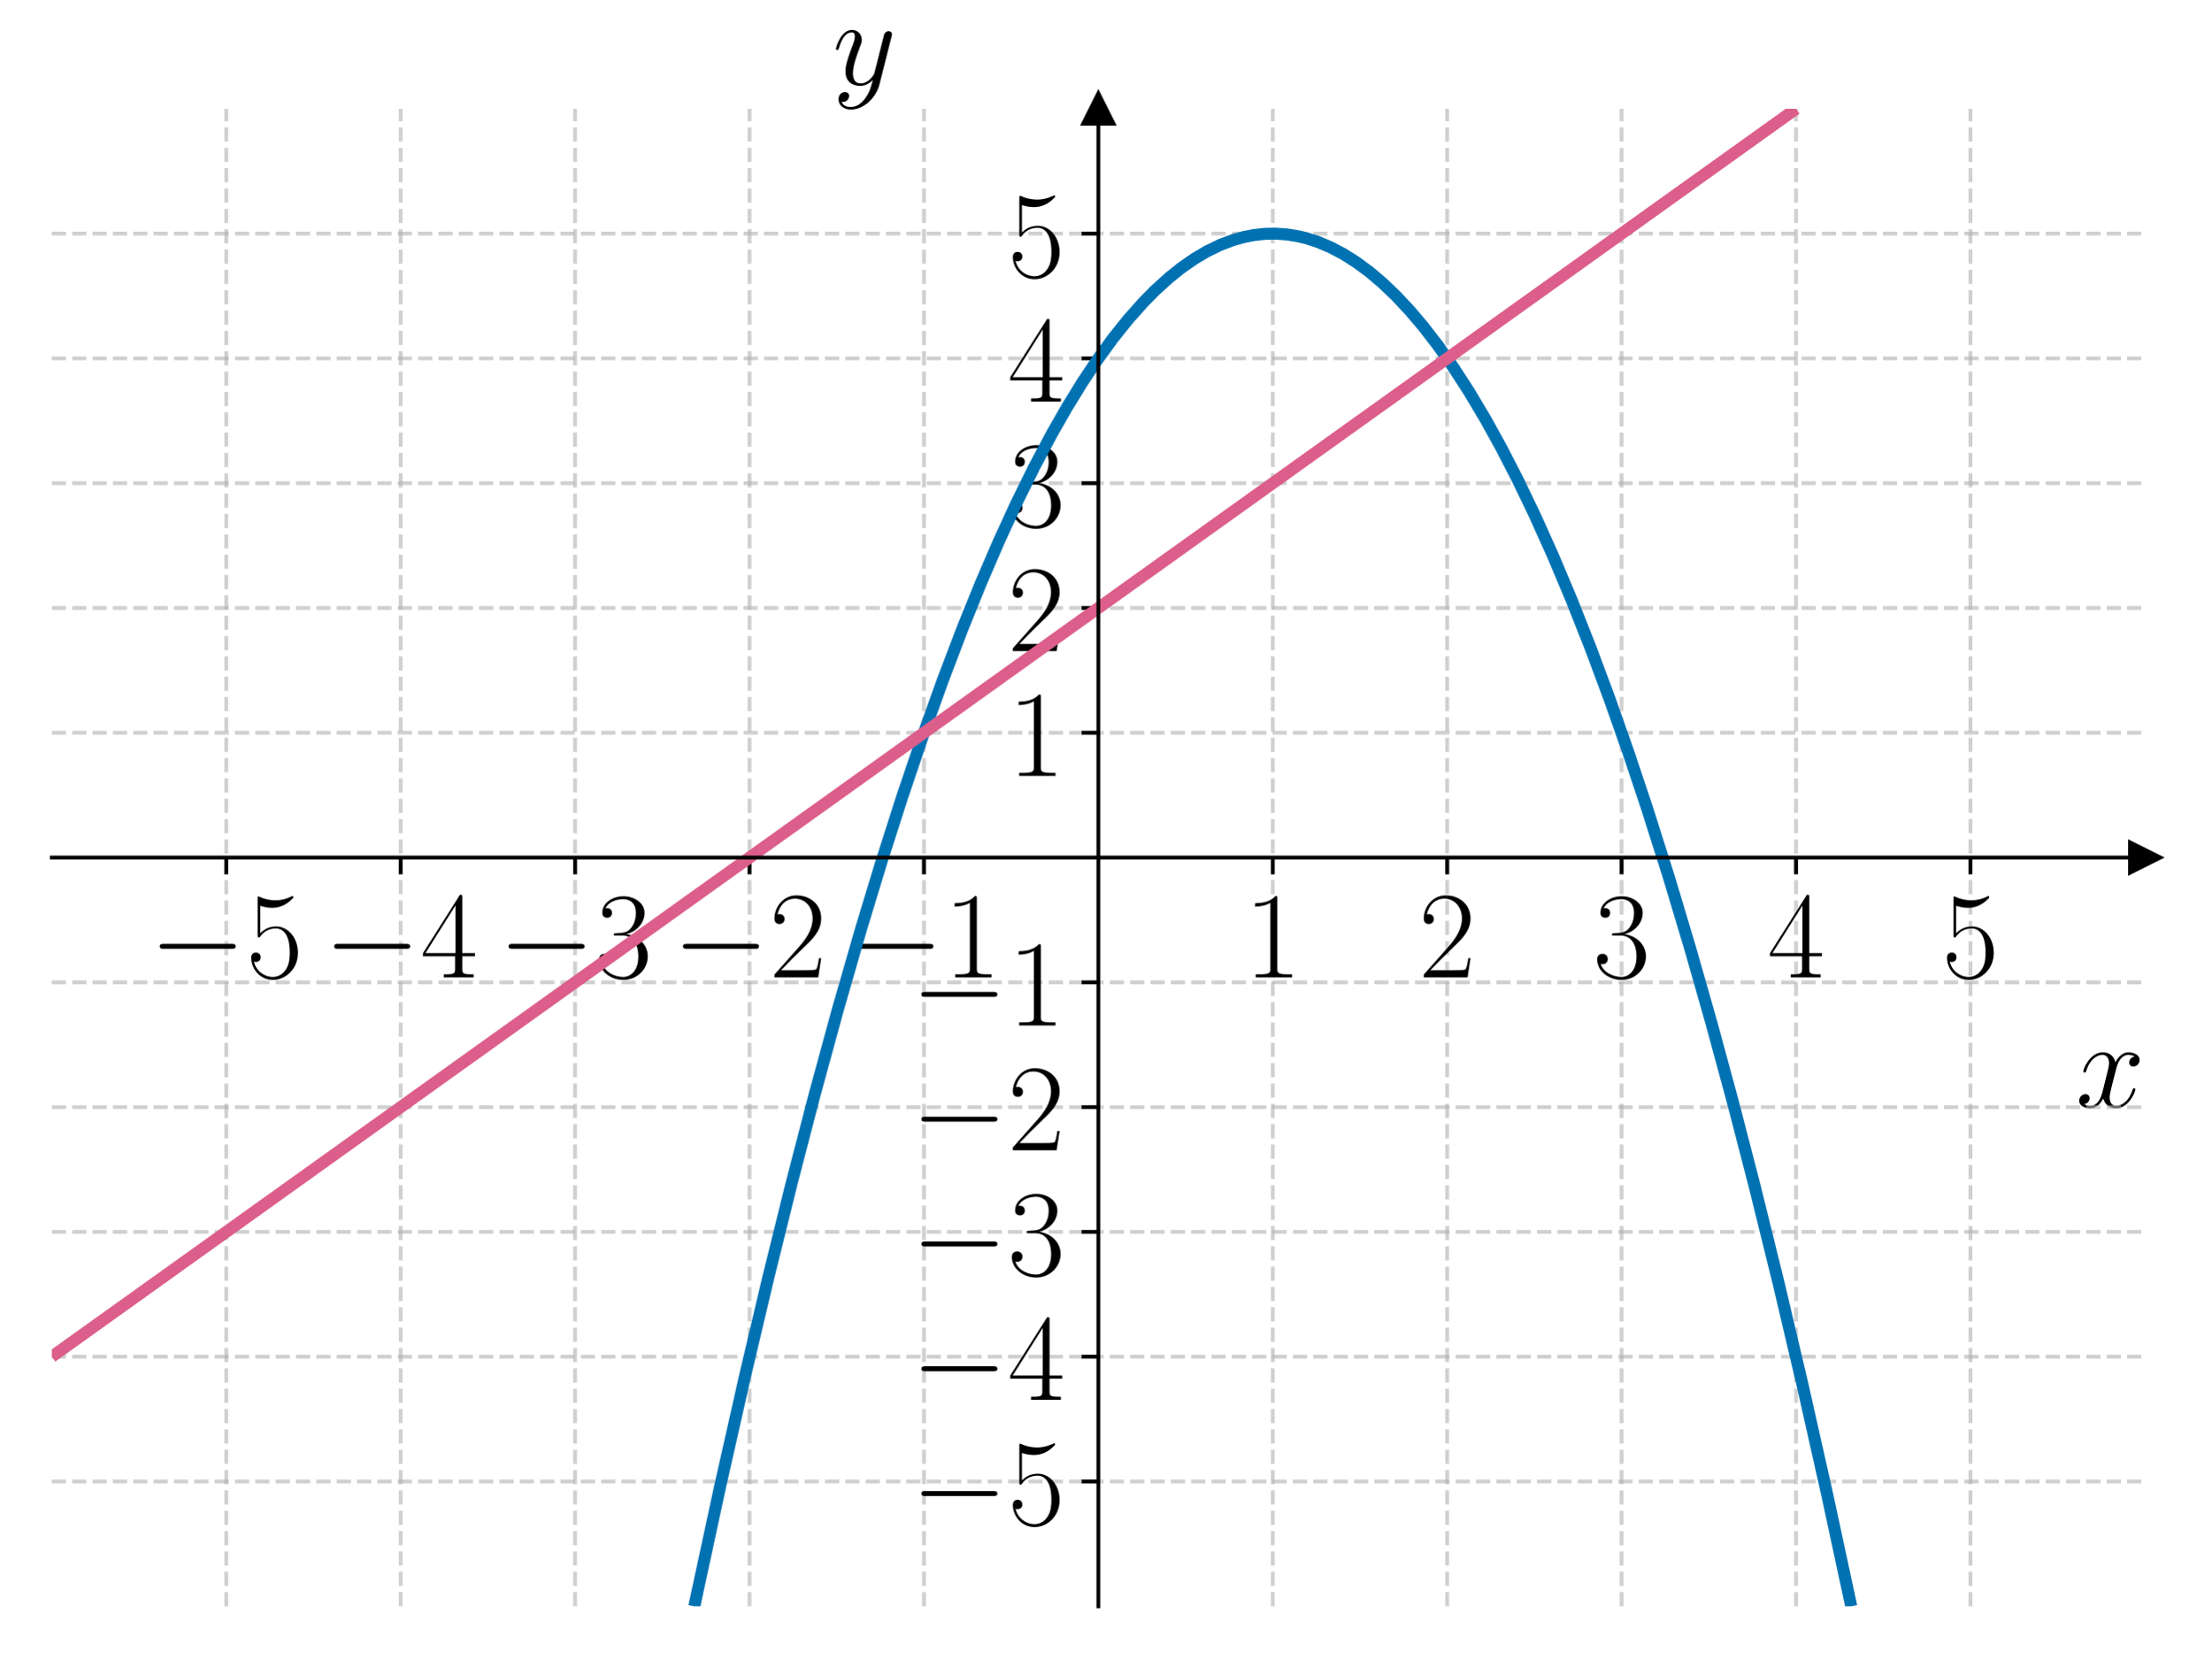
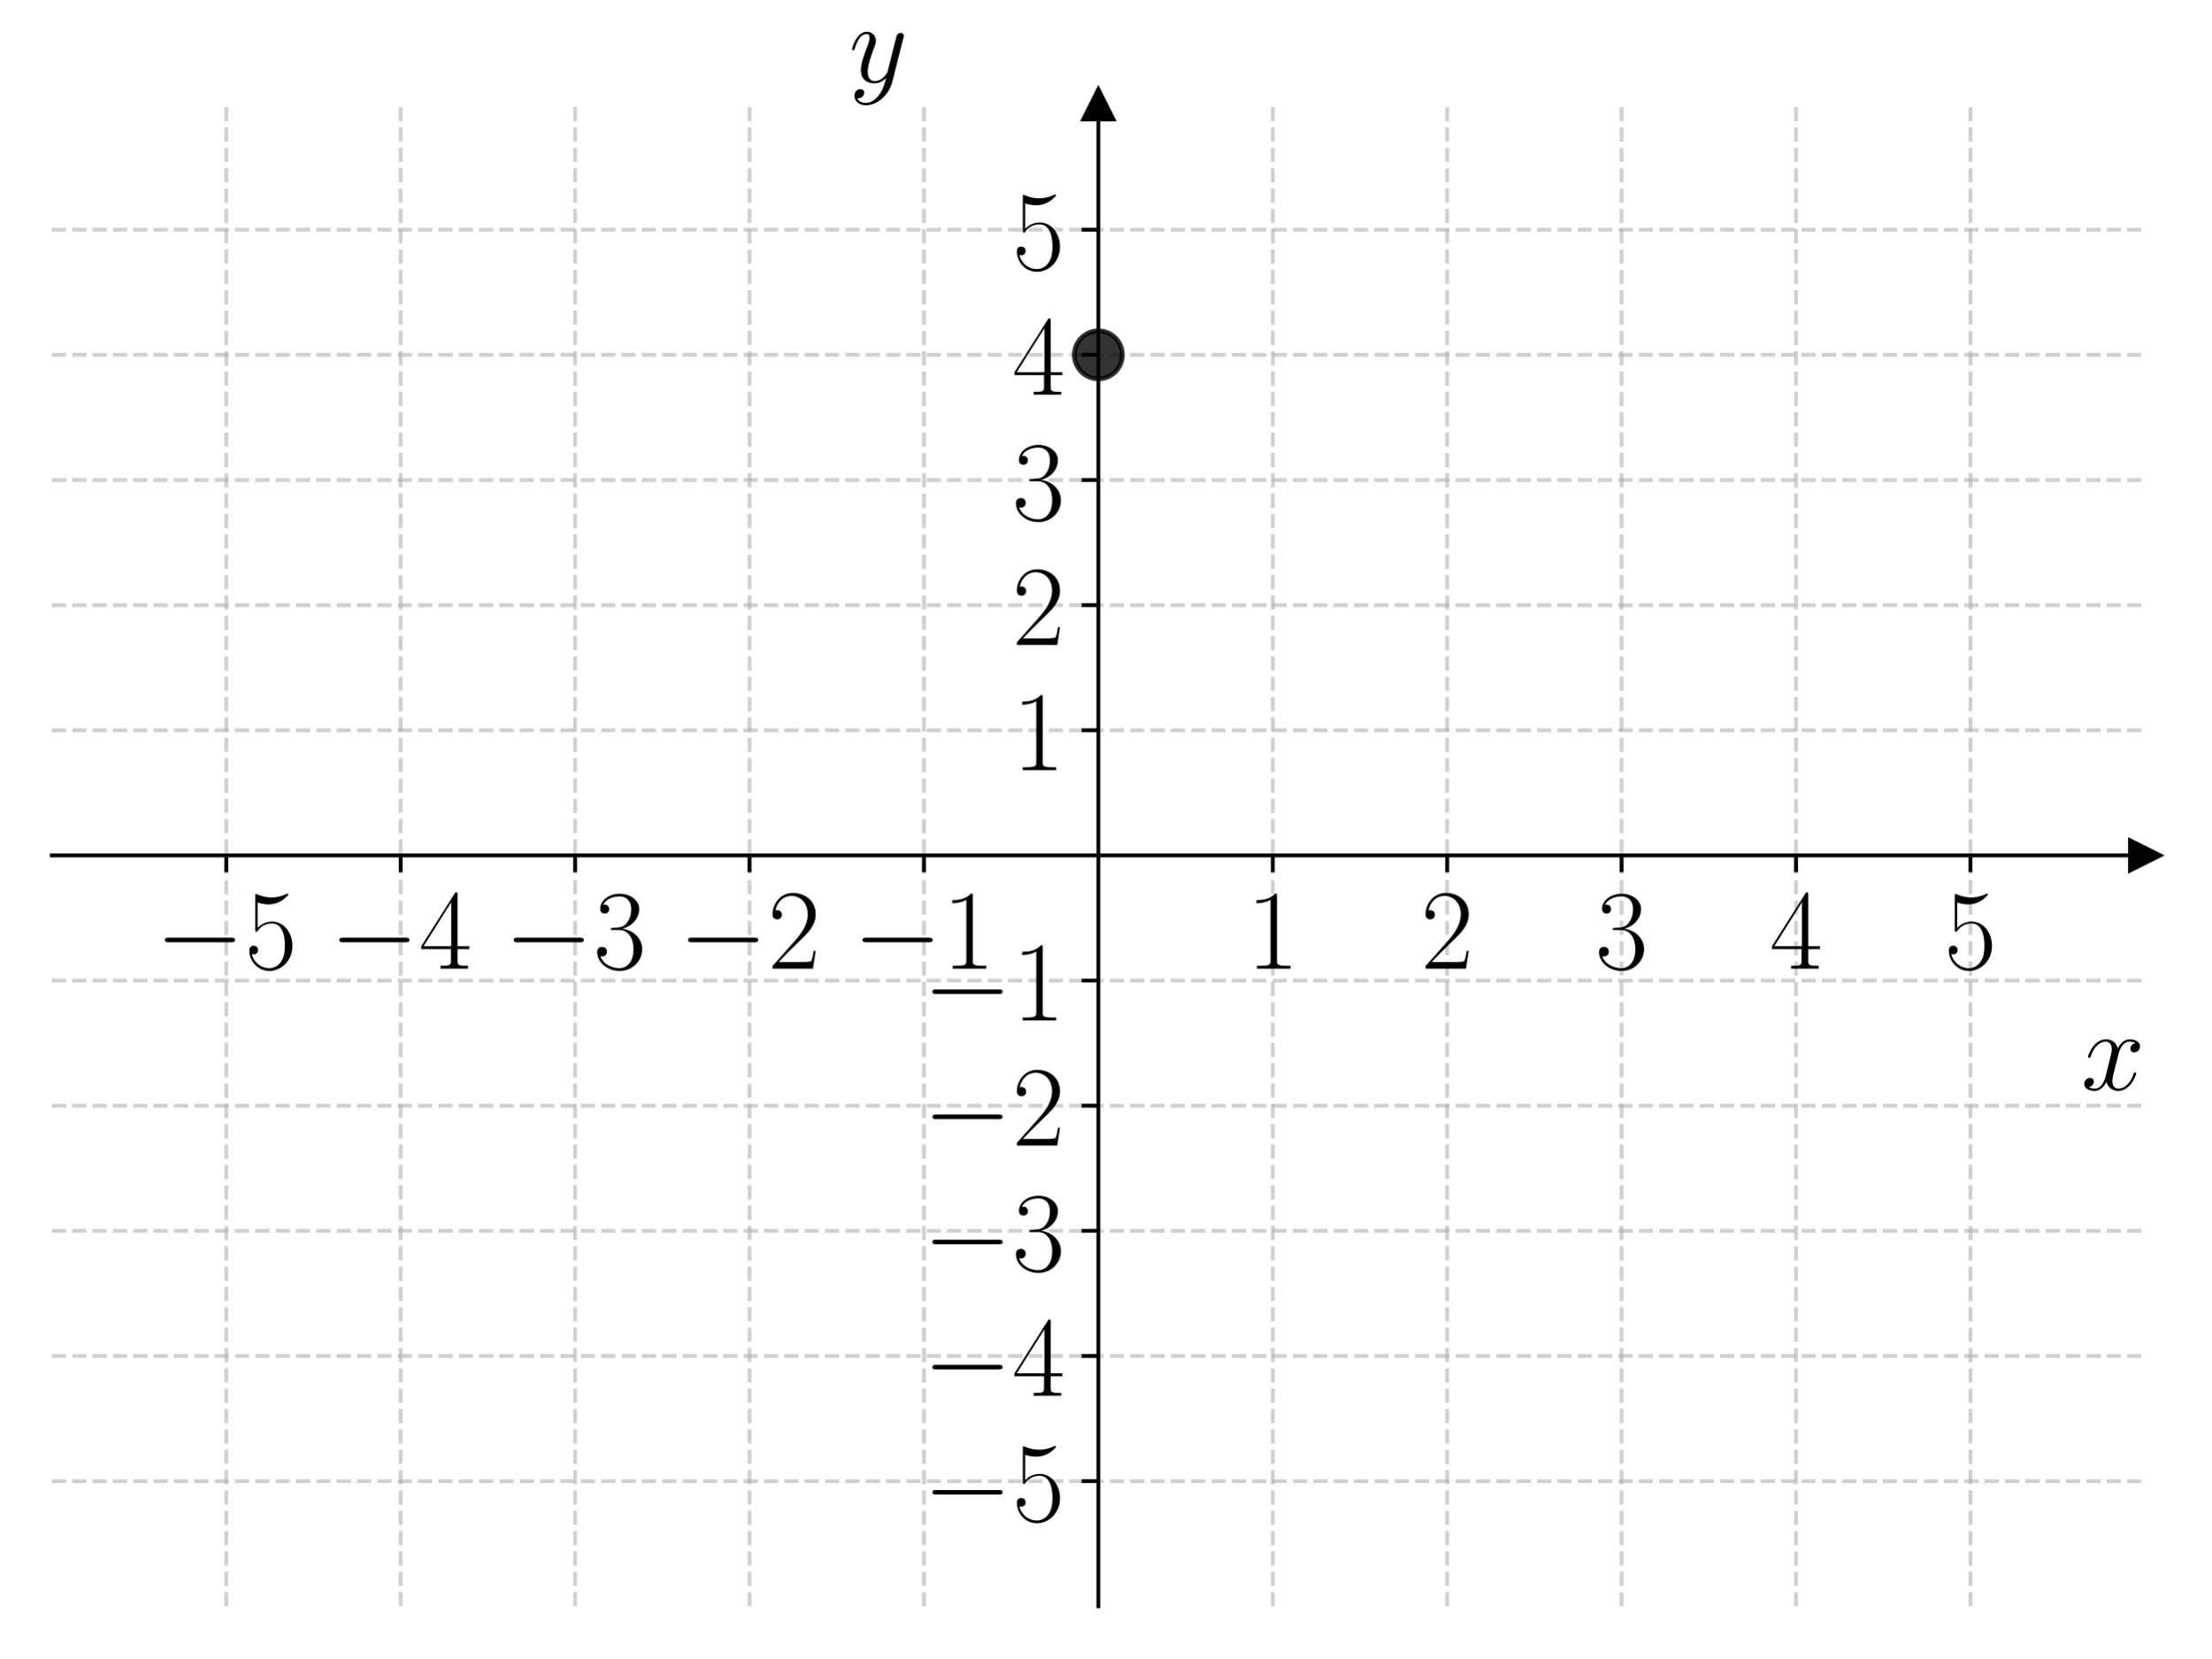
<svg xmlns="http://www.w3.org/2000/svg" xmlns:xlink="http://www.w3.org/1999/xlink" width="460.8pt" height="345.6pt" viewBox="0 0 460.8 345.6" version="1.1">
  <defs>
    <style type="text/css">*{stroke-linejoin: round; stroke-linecap: butt}</style>
  </defs>
  <g id="figure_1">
    <g id="patch_1">
      <path d="M 0 345.6  L 460.8 345.6  L 460.8 0  L 0 0  L 0 345.6  z " style="fill: none" />
    </g>
    <g id="axes_1">
      <g id="patch_2">
-         <path d="M 10.8 334.8  L 447 334.8  L 447 22.673  L 10.8 22.673  L 10.8 334.8  z " style="fill: none" />
+         <path d="M 10.8 334.8  L 447 334.8  L 447 21.788  L 10.8 21.788  L 10.8 334.8  z " style="fill: none" />
      </g>
      <g id="matplotlib.axis_1">
        <g id="xtick_1">
          <g id="line2d_1">
-             <path d="M 47.15 334.8  L 47.15 22.673  " clip-path="url(#pbb57a95876)" style="fill: none; stroke-dasharray: 2.96,1.28; stroke-dashoffset: 0; stroke: #b0b0b0; stroke-opacity: 0.6; stroke-width: 0.8" />
+             <path d="M 47.15 334.8  L 47.15 21.788  " clip-path="url(#pef6462fe31)" style="fill: none; stroke-dasharray: 2.96,1.28; stroke-dashoffset: 0; stroke: #b0b0b0; stroke-opacity: 0.6; stroke-width: 0.8" />
          </g>
          <g id="line2d_2">
            <defs>
-               <path id="m938bd4698d" d="M 0 0  L 0 3.5  " style="stroke: #000000; stroke-width: 0.8" />
+               <path id="mdb31ae3759" d="M 0 0  L 0 3.5  " style="stroke: #000000; stroke-width: 0.8" />
            </defs>
            <g>
-               <use xlink:href="#m938bd4698d" x="47.15" y="178.737" style="stroke: #000000; stroke-width: 0.8" />
+               <use xlink:href="#mdb31ae3759" x="47.15" y="178.294" style="stroke: #000000; stroke-width: 0.8" />
            </g>
          </g>
          <g id="text_1">
-             <g transform="translate(31.13687 203.7247) scale(0.26 -0.26)">
+             <g transform="translate(32.36865 201.8982) scale(0.24 -0.24)">
              <defs>
                <path id="CMSY10-0" d="M 4218 1472  C 4326 1472 4442 1472 4442 1600  C 4442 1728 4326 1728 4218 1728  L 755 1728  C 646 1728 531 1728 531 1600  C 531 1472 646 1472 755 1472  L 4218 1472  z " transform="scale(0.015625)" />
                <path id="CMR17-35" d="M 730 3692  C 794 3666 1056 3584 1325 3584  C 1920 3584 2246 3911 2432 4100  C 2432 4157 2432 4192 2394 4192  C 2387 4192 2374 4192 2323 4163  C 2099 4058 1837 3973 1517 3973  C 1325 3973 1037 3999 723 4139  C 653 4171 640 4171 634 4171  C 602 4171 595 4164 595 4037  L 595 2203  C 595 2089 595 2057 659 2057  C 691 2057 704 2070 736 2114  C 941 2401 1222 2522 1542 2522  C 1766 2522 2246 2382 2246 1289  C 2246 1085 2246 715 2054 421  C 1894 159 1645 25 1370 25  C 947 25 518 320 403 814  C 429 807 480 795 506 795  C 589 795 749 840 749 1038  C 749 1210 627 1280 506 1280  C 358 1280 262 1190 262 1011  C 262 454 704 -128 1382 -128  C 2042 -128 2669 440 2669 1264  C 2669 2030 2170 2624 1549 2624  C 1222 2624 947 2503 730 2274  L 730 3692  z " transform="scale(0.015625)" />
              </defs>
              <use xlink:href="#CMSY10-0" transform="scale(0.996264)" />
              <use xlink:href="#CMR17-35" transform="translate(77.48747 0) scale(0.996264)" />
            </g>
          </g>
        </g>
        <g id="xtick_2">
          <g id="line2d_3">
-             <path d="M 83.5 334.8  L 83.5 22.673  " clip-path="url(#pbb57a95876)" style="fill: none; stroke-dasharray: 2.96,1.28; stroke-dashoffset: 0; stroke: #b0b0b0; stroke-opacity: 0.6; stroke-width: 0.8" />
+             <path d="M 83.5 334.8  L 83.5 21.788  " clip-path="url(#pef6462fe31)" style="fill: none; stroke-dasharray: 2.96,1.28; stroke-dashoffset: 0; stroke: #b0b0b0; stroke-opacity: 0.6; stroke-width: 0.8" />
          </g>
          <g id="line2d_4">
            <g>
-               <use xlink:href="#m938bd4698d" x="83.5" y="178.737" style="stroke: #000000; stroke-width: 0.8" />
+               <use xlink:href="#mdb31ae3759" x="83.5" y="178.294" style="stroke: #000000; stroke-width: 0.8" />
            </g>
          </g>
          <g id="text_2">
-             <g transform="translate(67.48687 203.7247) scale(0.26 -0.26)">
+             <g transform="translate(68.71865 201.8982) scale(0.24 -0.24)">
              <defs>
                <path id="CMR17-34" d="M 2150 4122  C 2150 4256 2144 4256 2029 4256  L 128 1254  L 128 1088  L 1779 1088  L 1779 457  C 1779 224 1766 160 1318 160  L 1197 160  L 1197 0  C 1402 0 1747 0 1965 0  C 2182 0 2528 0 2733 0  L 2733 160  L 2611 160  C 2163 160 2150 224 2150 457  L 2150 1088  L 2803 1088  L 2803 1254  L 2150 1254  L 2150 4122  z M 1798 3703  L 1798 1254  L 256 1254  L 1798 3703  z " transform="scale(0.015625)" />
              </defs>
              <use xlink:href="#CMSY10-0" transform="scale(0.996264)" />
              <use xlink:href="#CMR17-34" transform="translate(77.48747 0) scale(0.996264)" />
            </g>
          </g>
        </g>
        <g id="xtick_3">
          <g id="line2d_5">
-             <path d="M 119.85 334.8  L 119.85 22.673  " clip-path="url(#pbb57a95876)" style="fill: none; stroke-dasharray: 2.96,1.28; stroke-dashoffset: 0; stroke: #b0b0b0; stroke-opacity: 0.6; stroke-width: 0.8" />
+             <path d="M 119.85 334.8  L 119.85 21.788  " clip-path="url(#pef6462fe31)" style="fill: none; stroke-dasharray: 2.96,1.28; stroke-dashoffset: 0; stroke: #b0b0b0; stroke-opacity: 0.6; stroke-width: 0.8" />
          </g>
          <g id="line2d_6">
            <g>
-               <use xlink:href="#m938bd4698d" x="119.85" y="178.737" style="stroke: #000000; stroke-width: 0.8" />
+               <use xlink:href="#mdb31ae3759" x="119.85" y="178.294" style="stroke: #000000; stroke-width: 0.8" />
            </g>
          </g>
          <g id="text_3">
-             <g transform="translate(103.8369 203.7247) scale(0.26 -0.26)">
+             <g transform="translate(105.0686 201.8982) scale(0.24 -0.24)">
              <defs>
                <path id="CMR17-33" d="M 1414 2157  C 1984 2157 2234 1662 2234 1090  C 2234 320 1824 25 1453 25  C 1114 25 563 194 390 693  C 422 680 454 680 486 680  C 640 680 755 782 755 948  C 755 1133 614 1216 486 1216  C 378 1216 211 1165 211 926  C 211 335 787 -128 1466 -128  C 2176 -128 2720 430 2720 1085  C 2720 1707 2208 2157 1600 2227  C 2086 2328 2554 2756 2554 3329  C 2554 3820 2048 4179 1472 4179  C 890 4179 378 3829 378 3329  C 378 3110 544 3072 627 3072  C 762 3072 877 3155 877 3321  C 877 3486 762 3569 627 3569  C 602 3569 570 3569 544 3557  C 730 3959 1235 4032 1459 4032  C 1683 4032 2106 3925 2106 3320  C 2106 3143 2080 2828 1862 2550  C 1670 2304 1453 2304 1242 2284  C 1210 2284 1062 2269 1037 2269  C 992 2263 966 2257 966 2208  C 966 2163 973 2157 1101 2157  L 1414 2157  z " transform="scale(0.015625)" />
              </defs>
              <use xlink:href="#CMSY10-0" transform="scale(0.996264)" />
              <use xlink:href="#CMR17-33" transform="translate(77.48747 0) scale(0.996264)" />
            </g>
          </g>
        </g>
        <g id="xtick_4">
          <g id="line2d_7">
-             <path d="M 156.2 334.8  L 156.2 22.673  " clip-path="url(#pbb57a95876)" style="fill: none; stroke-dasharray: 2.96,1.28; stroke-dashoffset: 0; stroke: #b0b0b0; stroke-opacity: 0.6; stroke-width: 0.8" />
+             <path d="M 156.2 334.8  L 156.2 21.788  " clip-path="url(#pef6462fe31)" style="fill: none; stroke-dasharray: 2.96,1.28; stroke-dashoffset: 0; stroke: #b0b0b0; stroke-opacity: 0.6; stroke-width: 0.8" />
          </g>
          <g id="line2d_8">
            <g>
-               <use xlink:href="#m938bd4698d" x="156.2" y="178.737" style="stroke: #000000; stroke-width: 0.8" />
+               <use xlink:href="#mdb31ae3759" x="156.2" y="178.294" style="stroke: #000000; stroke-width: 0.8" />
            </g>
          </g>
          <g id="text_4">
-             <g transform="translate(140.1869 203.7247) scale(0.26 -0.26)">
+             <g transform="translate(141.4186 201.8982) scale(0.24 -0.24)">
              <defs>
                <path id="CMR17-32" d="M 2669 989  L 2554 989  C 2490 536 2438 459 2413 420  C 2381 369 1920 369 1830 369  L 602 369  C 832 619 1280 1072 1824 1597  C 2214 1967 2669 2402 2669 3035  C 2669 3790 2067 4224 1395 4224  C 691 4224 262 3604 262 3030  C 262 2780 448 2748 525 2748  C 589 2748 781 2787 781 3010  C 781 3207 614 3264 525 3264  C 486 3264 448 3258 422 3245  C 544 3790 915 4058 1306 4058  C 1862 4058 2227 3617 2227 3035  C 2227 2479 1901 2000 1536 1584  L 262 146  L 262 0  L 2515 0  L 2669 989  z " transform="scale(0.015625)" />
              </defs>
              <use xlink:href="#CMSY10-0" transform="scale(0.996264)" />
              <use xlink:href="#CMR17-32" transform="translate(77.48747 0) scale(0.996264)" />
            </g>
          </g>
        </g>
        <g id="xtick_5">
          <g id="line2d_9">
-             <path d="M 192.55 334.8  L 192.55 22.673  " clip-path="url(#pbb57a95876)" style="fill: none; stroke-dasharray: 2.96,1.28; stroke-dashoffset: 0; stroke: #b0b0b0; stroke-opacity: 0.6; stroke-width: 0.8" />
+             <path d="M 192.55 334.8  L 192.55 21.788  " clip-path="url(#pef6462fe31)" style="fill: none; stroke-dasharray: 2.96,1.28; stroke-dashoffset: 0; stroke: #b0b0b0; stroke-opacity: 0.6; stroke-width: 0.8" />
          </g>
          <g id="line2d_10">
            <g>
-               <use xlink:href="#m938bd4698d" x="192.55" y="178.737" style="stroke: #000000; stroke-width: 0.8" />
+               <use xlink:href="#mdb31ae3759" x="192.55" y="178.294" style="stroke: #000000; stroke-width: 0.8" />
            </g>
          </g>
          <g id="text_5">
-             <g transform="translate(176.5369 203.7247) scale(0.26 -0.26)">
+             <g transform="translate(177.7686 201.8982) scale(0.24 -0.24)">
              <defs>
                <path id="CMR17-31" d="M 1702 4058  C 1702 4192 1696 4192 1606 4192  C 1357 3916 979 3827 621 3827  C 602 3827 570 3827 563 3808  C 557 3795 557 3782 557 3648  C 755 3648 1088 3686 1344 3839  L 1344 461  C 1344 236 1331 160 781 160  L 589 160  L 589 0  C 896 0 1216 0 1523 0  C 1830 0 2150 0 2458 0  L 2458 160  L 2266 160  C 1715 160 1702 230 1702 458  L 1702 4058  z " transform="scale(0.015625)" />
              </defs>
              <use xlink:href="#CMSY10-0" transform="scale(0.996264)" />
              <use xlink:href="#CMR17-31" transform="translate(77.48747 0) scale(0.996264)" />
            </g>
          </g>
        </g>
        <g id="xtick_6">
          <g id="line2d_11">
-             <path d="M 265.25 334.8  L 265.25 22.673  " clip-path="url(#pbb57a95876)" style="fill: none; stroke-dasharray: 2.96,1.28; stroke-dashoffset: 0; stroke: #b0b0b0; stroke-opacity: 0.6; stroke-width: 0.8" />
+             <path d="M 265.25 334.8  L 265.25 21.788  " clip-path="url(#pef6462fe31)" style="fill: none; stroke-dasharray: 2.96,1.28; stroke-dashoffset: 0; stroke: #b0b0b0; stroke-opacity: 0.6; stroke-width: 0.8" />
          </g>
          <g id="line2d_12">
            <g>
-               <use xlink:href="#m938bd4698d" x="265.25" y="178.737" style="stroke: #000000; stroke-width: 0.8" />
+               <use xlink:href="#mdb31ae3759" x="265.25" y="178.294" style="stroke: #000000; stroke-width: 0.8" />
            </g>
          </g>
          <g id="text_6">
-             <g transform="translate(259.3102 203.7247) scale(0.26 -0.26)">
+             <g transform="translate(259.7671 201.8982) scale(0.24 -0.24)">
              <use xlink:href="#CMR17-31" transform="scale(0.996264)" />
            </g>
          </g>
        </g>
        <g id="xtick_7">
          <g id="line2d_13">
-             <path d="M 301.6 334.8  L 301.6 22.673  " clip-path="url(#pbb57a95876)" style="fill: none; stroke-dasharray: 2.96,1.28; stroke-dashoffset: 0; stroke: #b0b0b0; stroke-opacity: 0.6; stroke-width: 0.8" />
+             <path d="M 301.6 334.8  L 301.6 21.788  " clip-path="url(#pef6462fe31)" style="fill: none; stroke-dasharray: 2.96,1.28; stroke-dashoffset: 0; stroke: #b0b0b0; stroke-opacity: 0.6; stroke-width: 0.8" />
          </g>
          <g id="line2d_14">
            <g>
-               <use xlink:href="#m938bd4698d" x="301.6" y="178.737" style="stroke: #000000; stroke-width: 0.8" />
+               <use xlink:href="#mdb31ae3759" x="301.6" y="178.294" style="stroke: #000000; stroke-width: 0.8" />
            </g>
          </g>
          <g id="text_7">
-             <g transform="translate(295.6602 203.7247) scale(0.26 -0.26)">
+             <g transform="translate(296.1171 201.8982) scale(0.24 -0.24)">
              <use xlink:href="#CMR17-32" transform="scale(0.996264)" />
            </g>
          </g>
        </g>
        <g id="xtick_8">
          <g id="line2d_15">
-             <path d="M 337.95 334.8  L 337.95 22.673  " clip-path="url(#pbb57a95876)" style="fill: none; stroke-dasharray: 2.96,1.28; stroke-dashoffset: 0; stroke: #b0b0b0; stroke-opacity: 0.6; stroke-width: 0.8" />
+             <path d="M 337.95 334.8  L 337.95 21.788  " clip-path="url(#pef6462fe31)" style="fill: none; stroke-dasharray: 2.96,1.28; stroke-dashoffset: 0; stroke: #b0b0b0; stroke-opacity: 0.6; stroke-width: 0.8" />
          </g>
          <g id="line2d_16">
            <g>
-               <use xlink:href="#m938bd4698d" x="337.95" y="178.737" style="stroke: #000000; stroke-width: 0.8" />
+               <use xlink:href="#mdb31ae3759" x="337.95" y="178.294" style="stroke: #000000; stroke-width: 0.8" />
            </g>
          </g>
          <g id="text_8">
-             <g transform="translate(332.0102 203.7247) scale(0.26 -0.26)">
+             <g transform="translate(332.4671 201.8982) scale(0.24 -0.24)">
              <use xlink:href="#CMR17-33" transform="scale(0.996264)" />
            </g>
          </g>
        </g>
        <g id="xtick_9">
          <g id="line2d_17">
-             <path d="M 374.3 334.8  L 374.3 22.673  " clip-path="url(#pbb57a95876)" style="fill: none; stroke-dasharray: 2.96,1.28; stroke-dashoffset: 0; stroke: #b0b0b0; stroke-opacity: 0.6; stroke-width: 0.8" />
+             <path d="M 374.3 334.8  L 374.3 21.788  " clip-path="url(#pef6462fe31)" style="fill: none; stroke-dasharray: 2.96,1.28; stroke-dashoffset: 0; stroke: #b0b0b0; stroke-opacity: 0.6; stroke-width: 0.8" />
          </g>
          <g id="line2d_18">
            <g>
-               <use xlink:href="#m938bd4698d" x="374.3" y="178.737" style="stroke: #000000; stroke-width: 0.8" />
+               <use xlink:href="#mdb31ae3759" x="374.3" y="178.294" style="stroke: #000000; stroke-width: 0.8" />
            </g>
          </g>
          <g id="text_9">
-             <g transform="translate(368.3602 203.7247) scale(0.26 -0.26)">
+             <g transform="translate(368.8171 201.8982) scale(0.24 -0.24)">
              <use xlink:href="#CMR17-34" transform="scale(0.996264)" />
            </g>
          </g>
        </g>
        <g id="xtick_10">
          <g id="line2d_19">
-             <path d="M 410.65 334.8  L 410.65 22.673  " clip-path="url(#pbb57a95876)" style="fill: none; stroke-dasharray: 2.96,1.28; stroke-dashoffset: 0; stroke: #b0b0b0; stroke-opacity: 0.6; stroke-width: 0.8" />
+             <path d="M 410.65 334.8  L 410.65 21.788  " clip-path="url(#pef6462fe31)" style="fill: none; stroke-dasharray: 2.96,1.28; stroke-dashoffset: 0; stroke: #b0b0b0; stroke-opacity: 0.6; stroke-width: 0.8" />
          </g>
          <g id="line2d_20">
            <g>
-               <use xlink:href="#m938bd4698d" x="410.65" y="178.737" style="stroke: #000000; stroke-width: 0.8" />
+               <use xlink:href="#mdb31ae3759" x="410.65" y="178.294" style="stroke: #000000; stroke-width: 0.8" />
            </g>
          </g>
          <g id="text_10">
-             <g transform="translate(404.7102 203.7247) scale(0.26 -0.26)">
+             <g transform="translate(405.1671 201.8982) scale(0.24 -0.24)">
              <use xlink:href="#CMR17-35" transform="scale(0.996264)" />
            </g>
          </g>
        </g>
        <g id="text_11">
-           <g transform="translate(432.5871 230.7511) scale(0.26 -0.26)">
+           <g transform="translate(433.6958 227.1534) scale(0.24 -0.24)">
            <defs>
              <path id="CMMI12-78" d="M 3034 2606  C 2829 2567 2752 2414 2752 2293  C 2752 2139 2874 2088 2963 2088  C 3155 2088 3290 2254 3290 2427  C 3290 2695 2982 2816 2714 2816  C 2323 2816 2106 2433 2048 2312  C 1901 2816 1504 2816 1389 2816  C 736 2816 390 1980 390 1839  C 390 1814 416 1782 461 1782  C 512 1782 525 1820 538 1846  C 755 2555 1184 2689 1370 2689  C 1658 2689 1715 2420 1715 2267  C 1715 2127 1677 1980 1600 1673  L 1382 798  C 1286 415 1101 64 762 64  C 730 64 570 64 435 147  C 666 192 717 383 717 460  C 717 588 621 664 499 664  C 346 664 179 530 179 326  C 179 57 480 -64 755 -64  C 1062 -64 1280 179 1414 441  C 1517 64 1837 -64 2074 -64  C 2726 -64 3072 773 3072 913  C 3072 945 3046 971 3008 971  C 2950 971 2944 939 2925 888  C 2752 326 2381 64 2093 64  C 1869 64 1747 230 1747 492  C 1747 632 1773 734 1875 1156  L 2099 2024  C 2195 2408 2413 2689 2707 2689  C 2720 2689 2899 2689 3034 2606  z " transform="scale(0.015625)" />
            </defs>
            <use xlink:href="#CMMI12-78" transform="scale(0.996264)" />
          </g>
        </g>
      </g>
      <g id="matplotlib.axis_2">
        <g id="ytick_1">
          <g id="line2d_21">
-             <path d="M 10.8 308.789  L 447 308.789  " clip-path="url(#pbb57a95876)" style="fill: none; stroke-dasharray: 2.96,1.28; stroke-dashoffset: 0; stroke: #b0b0b0; stroke-opacity: 0.6; stroke-width: 0.8" />
+             <path d="M 10.8 308.716  L 447 308.716  " clip-path="url(#pef6462fe31)" style="fill: none; stroke-dasharray: 2.96,1.28; stroke-dashoffset: 0; stroke: #b0b0b0; stroke-opacity: 0.6; stroke-width: 0.8" />
          </g>
          <g id="line2d_22">
            <defs>
-               <path id="md47e5a170f" d="M 0 0  L -3.5 0  " style="stroke: #000000; stroke-width: 0.8" />
+               <path id="m6942beb307" d="M 0 0  L -3.5 0  " style="stroke: #000000; stroke-width: 0.8" />
            </defs>
            <g>
-               <use xlink:href="#md47e5a170f" x="228.9" y="308.789" style="stroke: #000000; stroke-width: 0.8" />
+               <use xlink:href="#m6942beb307" x="228.9" y="308.716" style="stroke: #000000; stroke-width: 0.8" />
            </g>
          </g>
          <g id="text_12">
-             <g transform="translate(189.8737 317.7835) scale(0.26 -0.26)">
+             <g transform="translate(192.3373 317.0178) scale(0.24 -0.24)">
              <use xlink:href="#CMSY10-0" transform="scale(0.996264)" />
              <use xlink:href="#CMR17-35" transform="translate(77.48747 0) scale(0.996264)" />
            </g>
          </g>
        </g>
        <g id="ytick_2">
          <g id="line2d_23">
-             <path d="M 10.8 282.779  L 447 282.779  " clip-path="url(#pbb57a95876)" style="fill: none; stroke-dasharray: 2.96,1.28; stroke-dashoffset: 0; stroke: #b0b0b0; stroke-opacity: 0.6; stroke-width: 0.8" />
+             <path d="M 10.8 282.631  L 447 282.631  " clip-path="url(#pef6462fe31)" style="fill: none; stroke-dasharray: 2.96,1.28; stroke-dashoffset: 0; stroke: #b0b0b0; stroke-opacity: 0.6; stroke-width: 0.8" />
          </g>
          <g id="line2d_24">
            <g>
-               <use xlink:href="#md47e5a170f" x="228.9" y="282.779" style="stroke: #000000; stroke-width: 0.8" />
+               <use xlink:href="#m6942beb307" x="228.9" y="282.631" style="stroke: #000000; stroke-width: 0.8" />
            </g>
          </g>
          <g id="text_13">
-             <g transform="translate(189.8737 291.7729) scale(0.26 -0.26)">
+             <g transform="translate(192.3373 290.9335) scale(0.24 -0.24)">
              <use xlink:href="#CMSY10-0" transform="scale(0.996264)" />
              <use xlink:href="#CMR17-34" transform="translate(77.48747 0) scale(0.996264)" />
            </g>
          </g>
        </g>
        <g id="ytick_3">
          <g id="line2d_25">
-             <path d="M 10.8 256.768  L 447 256.768  " clip-path="url(#pbb57a95876)" style="fill: none; stroke-dasharray: 2.96,1.28; stroke-dashoffset: 0; stroke: #b0b0b0; stroke-opacity: 0.6; stroke-width: 0.8" />
+             <path d="M 10.8 256.547  L 447 256.547  " clip-path="url(#pef6462fe31)" style="fill: none; stroke-dasharray: 2.96,1.28; stroke-dashoffset: 0; stroke: #b0b0b0; stroke-opacity: 0.6; stroke-width: 0.8" />
          </g>
          <g id="line2d_26">
            <g>
-               <use xlink:href="#md47e5a170f" x="228.9" y="256.768" style="stroke: #000000; stroke-width: 0.8" />
+               <use xlink:href="#m6942beb307" x="228.9" y="256.547" style="stroke: #000000; stroke-width: 0.8" />
            </g>
          </g>
          <g id="text_14">
-             <g transform="translate(189.8737 265.7624) scale(0.26 -0.26)">
+             <g transform="translate(192.3373 264.8491) scale(0.24 -0.24)">
              <use xlink:href="#CMSY10-0" transform="scale(0.996264)" />
              <use xlink:href="#CMR17-33" transform="translate(77.48747 0) scale(0.996264)" />
            </g>
          </g>
        </g>
        <g id="ytick_4">
          <g id="line2d_27">
-             <path d="M 10.8 230.758  L 447 230.758  " clip-path="url(#pbb57a95876)" style="fill: none; stroke-dasharray: 2.96,1.28; stroke-dashoffset: 0; stroke: #b0b0b0; stroke-opacity: 0.6; stroke-width: 0.8" />
+             <path d="M 10.8 230.463  L 447 230.463  " clip-path="url(#pef6462fe31)" style="fill: none; stroke-dasharray: 2.96,1.28; stroke-dashoffset: 0; stroke: #b0b0b0; stroke-opacity: 0.6; stroke-width: 0.8" />
          </g>
          <g id="line2d_28">
            <g>
-               <use xlink:href="#md47e5a170f" x="228.9" y="230.758" style="stroke: #000000; stroke-width: 0.8" />
+               <use xlink:href="#m6942beb307" x="228.9" y="230.463" style="stroke: #000000; stroke-width: 0.8" />
            </g>
          </g>
          <g id="text_15">
-             <g transform="translate(189.8737 239.7518) scale(0.26 -0.26)">
+             <g transform="translate(192.3373 238.7647) scale(0.24 -0.24)">
              <use xlink:href="#CMSY10-0" transform="scale(0.996264)" />
              <use xlink:href="#CMR17-32" transform="translate(77.48747 0) scale(0.996264)" />
            </g>
          </g>
        </g>
        <g id="ytick_5">
          <g id="line2d_29">
-             <path d="M 10.8 204.747  L 447 204.747  " clip-path="url(#pbb57a95876)" style="fill: none; stroke-dasharray: 2.96,1.28; stroke-dashoffset: 0; stroke: #b0b0b0; stroke-opacity: 0.6; stroke-width: 0.8" />
+             <path d="M 10.8 204.378  L 447 204.378  " clip-path="url(#pef6462fe31)" style="fill: none; stroke-dasharray: 2.96,1.28; stroke-dashoffset: 0; stroke: #b0b0b0; stroke-opacity: 0.6; stroke-width: 0.8" />
          </g>
          <g id="line2d_30">
            <g>
-               <use xlink:href="#md47e5a170f" x="228.9" y="204.747" style="stroke: #000000; stroke-width: 0.8" />
+               <use xlink:href="#m6942beb307" x="228.9" y="204.378" style="stroke: #000000; stroke-width: 0.8" />
            </g>
          </g>
          <g id="text_16">
-             <g transform="translate(189.8737 213.7412) scale(0.26 -0.26)">
+             <g transform="translate(192.3373 212.6804) scale(0.24 -0.24)">
              <use xlink:href="#CMSY10-0" transform="scale(0.996264)" />
              <use xlink:href="#CMR17-31" transform="translate(77.48747 0) scale(0.996264)" />
            </g>
          </g>
        </g>
        <g id="ytick_6">
          <g id="line2d_31">
-             <path d="M 10.8 152.726  L 447 152.726  " clip-path="url(#pbb57a95876)" style="fill: none; stroke-dasharray: 2.96,1.28; stroke-dashoffset: 0; stroke: #b0b0b0; stroke-opacity: 0.6; stroke-width: 0.8" />
+             <path d="M 10.8 152.209  L 447 152.209  " clip-path="url(#pef6462fe31)" style="fill: none; stroke-dasharray: 2.96,1.28; stroke-dashoffset: 0; stroke: #b0b0b0; stroke-opacity: 0.6; stroke-width: 0.8" />
          </g>
          <g id="line2d_32">
            <g>
-               <use xlink:href="#md47e5a170f" x="228.9" y="152.726" style="stroke: #000000; stroke-width: 0.8" />
+               <use xlink:href="#m6942beb307" x="228.9" y="152.209" style="stroke: #000000; stroke-width: 0.8" />
            </g>
          </g>
          <g id="text_17">
-             <g transform="translate(210.0205 161.7201) scale(0.26 -0.26)">
+             <g transform="translate(210.9343 160.5116) scale(0.24 -0.24)">
              <use xlink:href="#CMR17-31" transform="scale(0.996264)" />
            </g>
          </g>
        </g>
        <g id="ytick_7">
          <g id="line2d_33">
-             <path d="M 10.8 126.715  L 447 126.715  " clip-path="url(#pbb57a95876)" style="fill: none; stroke-dasharray: 2.96,1.28; stroke-dashoffset: 0; stroke: #b0b0b0; stroke-opacity: 0.6; stroke-width: 0.8" />
+             <path d="M 10.8 126.125  L 447 126.125  " clip-path="url(#pef6462fe31)" style="fill: none; stroke-dasharray: 2.96,1.28; stroke-dashoffset: 0; stroke: #b0b0b0; stroke-opacity: 0.6; stroke-width: 0.8" />
          </g>
          <g id="line2d_34">
            <g>
-               <use xlink:href="#md47e5a170f" x="228.9" y="126.715" style="stroke: #000000; stroke-width: 0.8" />
+               <use xlink:href="#m6942beb307" x="228.9" y="126.125" style="stroke: #000000; stroke-width: 0.8" />
            </g>
          </g>
          <g id="text_18">
-             <g transform="translate(210.0205 135.7095) scale(0.26 -0.26)">
+             <g transform="translate(210.9343 134.4273) scale(0.24 -0.24)">
              <use xlink:href="#CMR17-32" transform="scale(0.996264)" />
            </g>
          </g>
        </g>
        <g id="ytick_8">
          <g id="line2d_35">
-             <path d="M 10.8 100.705  L 447 100.705  " clip-path="url(#pbb57a95876)" style="fill: none; stroke-dasharray: 2.96,1.28; stroke-dashoffset: 0; stroke: #b0b0b0; stroke-opacity: 0.6; stroke-width: 0.8" />
+             <path d="M 10.8 100.041  L 447 100.041  " clip-path="url(#pef6462fe31)" style="fill: none; stroke-dasharray: 2.96,1.28; stroke-dashoffset: 0; stroke: #b0b0b0; stroke-opacity: 0.6; stroke-width: 0.8" />
          </g>
          <g id="line2d_36">
            <g>
-               <use xlink:href="#md47e5a170f" x="228.9" y="100.705" style="stroke: #000000; stroke-width: 0.8" />
+               <use xlink:href="#m6942beb307" x="228.9" y="100.041" style="stroke: #000000; stroke-width: 0.8" />
            </g>
          </g>
          <g id="text_19">
-             <g transform="translate(210.0205 109.699) scale(0.26 -0.26)">
+             <g transform="translate(210.9343 108.3429) scale(0.24 -0.24)">
              <use xlink:href="#CMR17-33" transform="scale(0.996264)" />
            </g>
          </g>
        </g>
        <g id="ytick_9">
          <g id="line2d_37">
-             <path d="M 10.8 74.694  L 447 74.694  " clip-path="url(#pbb57a95876)" style="fill: none; stroke-dasharray: 2.96,1.28; stroke-dashoffset: 0; stroke: #b0b0b0; stroke-opacity: 0.6; stroke-width: 0.8" />
+             <path d="M 10.8 73.956  L 447 73.956  " clip-path="url(#pef6462fe31)" style="fill: none; stroke-dasharray: 2.96,1.28; stroke-dashoffset: 0; stroke: #b0b0b0; stroke-opacity: 0.6; stroke-width: 0.8" />
          </g>
          <g id="line2d_38">
            <g>
-               <use xlink:href="#md47e5a170f" x="228.9" y="74.694" style="stroke: #000000; stroke-width: 0.8" />
+               <use xlink:href="#m6942beb307" x="228.9" y="73.956" style="stroke: #000000; stroke-width: 0.8" />
            </g>
          </g>
          <g id="text_20">
-             <g transform="translate(210.0205 83.6884) scale(0.26 -0.26)">
+             <g transform="translate(210.9343 82.25852) scale(0.24 -0.24)">
              <use xlink:href="#CMR17-34" transform="scale(0.996264)" />
            </g>
          </g>
        </g>
        <g id="ytick_10">
          <g id="line2d_39">
-             <path d="M 10.8 48.684  L 447 48.684  " clip-path="url(#pbb57a95876)" style="fill: none; stroke-dasharray: 2.96,1.28; stroke-dashoffset: 0; stroke: #b0b0b0; stroke-opacity: 0.6; stroke-width: 0.8" />
+             <path d="M 10.8 47.872  L 447 47.872  " clip-path="url(#pef6462fe31)" style="fill: none; stroke-dasharray: 2.96,1.28; stroke-dashoffset: 0; stroke: #b0b0b0; stroke-opacity: 0.6; stroke-width: 0.8" />
          </g>
          <g id="line2d_40">
            <g>
-               <use xlink:href="#md47e5a170f" x="228.9" y="48.684" style="stroke: #000000; stroke-width: 0.8" />
+               <use xlink:href="#m6942beb307" x="228.9" y="47.872" style="stroke: #000000; stroke-width: 0.8" />
            </g>
          </g>
          <g id="text_21">
-             <g transform="translate(210.0205 57.67783) scale(0.26 -0.26)">
+             <g transform="translate(210.9343 56.17415) scale(0.24 -0.24)">
              <use xlink:href="#CMR17-35" transform="scale(0.996264)" />
            </g>
          </g>
        </g>
        <g id="text_22">
-           <g transform="translate(173.5071 17.63489) scale(0.26 -0.26)">
+           <g transform="translate(176.9219 17.13682) scale(0.24 -0.24)">
            <defs>
              <path id="CMMI12-79" d="M 1683 -700  C 1510 -939 1261 -1152 947 -1152  C 870 -1152 563 -1152 467 -889  C 486 -895 518 -895 531 -895  C 723 -895 851 -729 851 -582  C 851 -435 730 -384 634 -384  C 531 -384 307 -458 307 -759  C 307 -1071 582 -1286 947 -1286  C 1587 -1286 2234 -700 2413 6  L 3040 2485  C 3046 2517 3059 2556 3059 2594  C 3059 2689 2982 2753 2886 2753  C 2829 2753 2694 2727 2643 2535  L 2170 658  C 2138 543 2138 530 2086 460  C 1958 281 1747 64 1440 64  C 1082 64 1050 415 1050 588  C 1050 952 1222 1443 1395 1903  C 1466 2088 1504 2178 1504 2305  C 1504 2574 1312 2816 998 2816  C 410 2816 173 1890 173 1839  C 173 1814 198 1782 243 1782  C 301 1782 307 1807 333 1897  C 486 2433 730 2689 979 2689  C 1037 2689 1146 2689 1146 2478  C 1146 2312 1075 2127 979 1884  C 666 1047 666 837 666 683  C 666 77 1101 -64 1421 -64  C 1606 -64 1837 -6 2061 230  L 2067 224  C 1971 -147 1907 -392 1683 -700  z " transform="scale(0.015625)" />
            </defs>
            <use xlink:href="#CMMI12-79" transform="scale(0.996264)" />
          </g>
        </g>
      </g>
      <g id="line2d_41">
        <defs>
-           <path id="m32798f4da4" d="M 3 0  L -3 -3  L -3 3  z " style="stroke: #000000; stroke-linejoin: miter" />
+           <path id="m4c45614af7" d="M 3 0  L -3 -3  L -3 3  z " style="stroke: #000000; stroke-linejoin: miter" />
        </defs>
        <g>
-           <use xlink:href="#m32798f4da4" x="447" y="178.737" style="stroke: #000000; stroke-linejoin: miter" />
+           <use xlink:href="#m4c45614af7" x="447" y="178.294" style="stroke: #000000; stroke-linejoin: miter" />
        </g>
      </g>
      <g id="line2d_42">
        <defs>
-           <path id="macba39601b" d="M 0 -3  L -3 3  L 3 3  z " style="stroke: #000000; stroke-linejoin: miter" />
+           <path id="mf414a88c9c" d="M 0 -3  L -3 3  L 3 3  z " style="stroke: #000000; stroke-linejoin: miter" />
        </defs>
        <g>
-           <use xlink:href="#macba39601b" x="228.9" y="22.673" style="stroke: #000000; stroke-linejoin: miter" />
-         </g>
-       </g>
-       <g id="QuadContourSet_1">
-         <path d="M 144.691 334.8  L 150.013 310.096  L 155.369 286.36  L 160.17 266.046  L 165.002 246.514  L 169.767 228.153  L 174.58 210.518  L 179.398 193.777  L 183.665 179.713  L 187.91 166.431  L 192.131 153.931  L 196.466 141.82  L 200.631 130.882  L 204.428 121.507  L 208.13 112.913  L 211.716 105.1  L 215.561 97.287  L 219.296 90.255  L 222.426 84.786  L 225.552 79.708  L 228.674 75.02  L 231.903 70.575  L 235.178 66.485  L 238.368 62.91  L 240.682 60.566  L 243.695 57.831  L 246.133 55.878  L 248.934 53.925  L 251.58 52.362  L 254.286 51.05  L 257.016 50.018  L 259.199 49.404  L 261.383 48.978  L 263.567 48.74  L 265.75 48.689  L 268.114 48.847  L 270.547 49.237  L 272.302 49.663  L 274.609 50.409  L 277.215 51.502  L 279.945 52.934  L 282.74 54.706  L 285.404 56.68  L 288.146 59.003  L 291 61.738  L 293.918 64.863  L 296.564 67.988  L 299.598 71.908  L 302.896 76.582  L 306.179 81.661  L 309.666 87.521  L 312.9 93.38  L 316.317 100.021  L 319.798 107.256  L 323.619 115.751  L 327.523 125.023  L 331.536 135.179  L 335.462 145.727  L 339.313 156.665  L 343.273 168.519  L 347.803 182.838  L 352.25 197.683  L 356.698 213.309  L 361.147 229.716  L 365.696 247.295  L 370.707 267.609  L 375.671 288.704  L 380.765 311.361  L 385.727 334.409  L 385.809 334.8  L 385.809 334.8  " clip-path="url(#pbb57a95876)" style="fill: none; stroke: #0072b2; stroke-width: 2.5" />
-       </g>
-       <g id="QuadContourSet_2">
-         <path d="M 10.8 282.779  L 374.3 22.673  L 374.3 22.673  " clip-path="url(#pbb57a95876)" style="fill: none; stroke: #dc5e8b; stroke-width: 2.5" />
+           <use xlink:href="#mf414a88c9c" x="228.9" y="21.788" style="stroke: #000000; stroke-linejoin: miter" />
+         </g>
+       </g>
+       <g id="line2d_43">
+         <defs>
+           <path id="m2429c53fc6" d="M 0 5  C 1.326 5 2.598 4.473 3.536 3.536  C 4.473 2.598 5 1.326 5 0  C 5 -1.326 4.473 -2.598 3.536 -3.536  C 2.598 -4.473 1.326 -5 0 -5  C -1.326 -5 -2.598 -4.473 -3.536 -3.536  C -4.473 -2.598 -5 -1.326 -5 0  C -5 1.326 -4.473 2.598 -3.536 3.536  C -2.598 4.473 -1.326 5 0 5  z " style="stroke: #000000; stroke-opacity: 0.8" />
+         </defs>
+         <g clip-path="url(#pef6462fe31)">
+           <use xlink:href="#m2429c53fc6" x="228.9" y="73.956" style="fill-opacity: 0.8; stroke: #000000; stroke-opacity: 0.8" />
+         </g>
      </g>
      <g id="patch_3">
-         <path d="M 228.9 334.8  L 228.9 22.673  " style="fill: none; stroke: #000000; stroke-width: 0.8; stroke-linejoin: miter; stroke-linecap: square" />
+         <path d="M 228.9 334.8  L 228.9 21.788  " style="fill: none; stroke: #000000; stroke-width: 0.8; stroke-linejoin: miter; stroke-linecap: square" />
      </g>
      <g id="patch_4">
-         <path d="M 447 334.8  L 447 22.673  " style="fill: none" />
+         <path d="M 447 334.8  L 447 21.788  " style="fill: none" />
      </g>
      <g id="patch_5">
-         <path d="M 10.8 178.737  L 447 178.737  " style="fill: none; stroke: #000000; stroke-width: 0.8; stroke-linejoin: miter; stroke-linecap: square" />
+         <path d="M 10.8 178.294  L 447 178.294  " style="fill: none; stroke: #000000; stroke-width: 0.8; stroke-linejoin: miter; stroke-linecap: square" />
      </g>
      <g id="patch_6">
-         <path d="M 10.8 22.673  L 447 22.673  " style="fill: none" />
+         <path d="M 10.8 21.788  L 447 21.788  " style="fill: none" />
      </g>
    </g>
  </g>
  <defs>
-     <clipPath id="pbb57a95876">
-       <rect x="10.8" y="22.673" width="436.2" height="312.127" />
+     <clipPath id="pef6462fe31">
+       <rect x="10.8" y="21.788" width="436.2" height="313.012" />
    </clipPath>
  </defs>
</svg>
